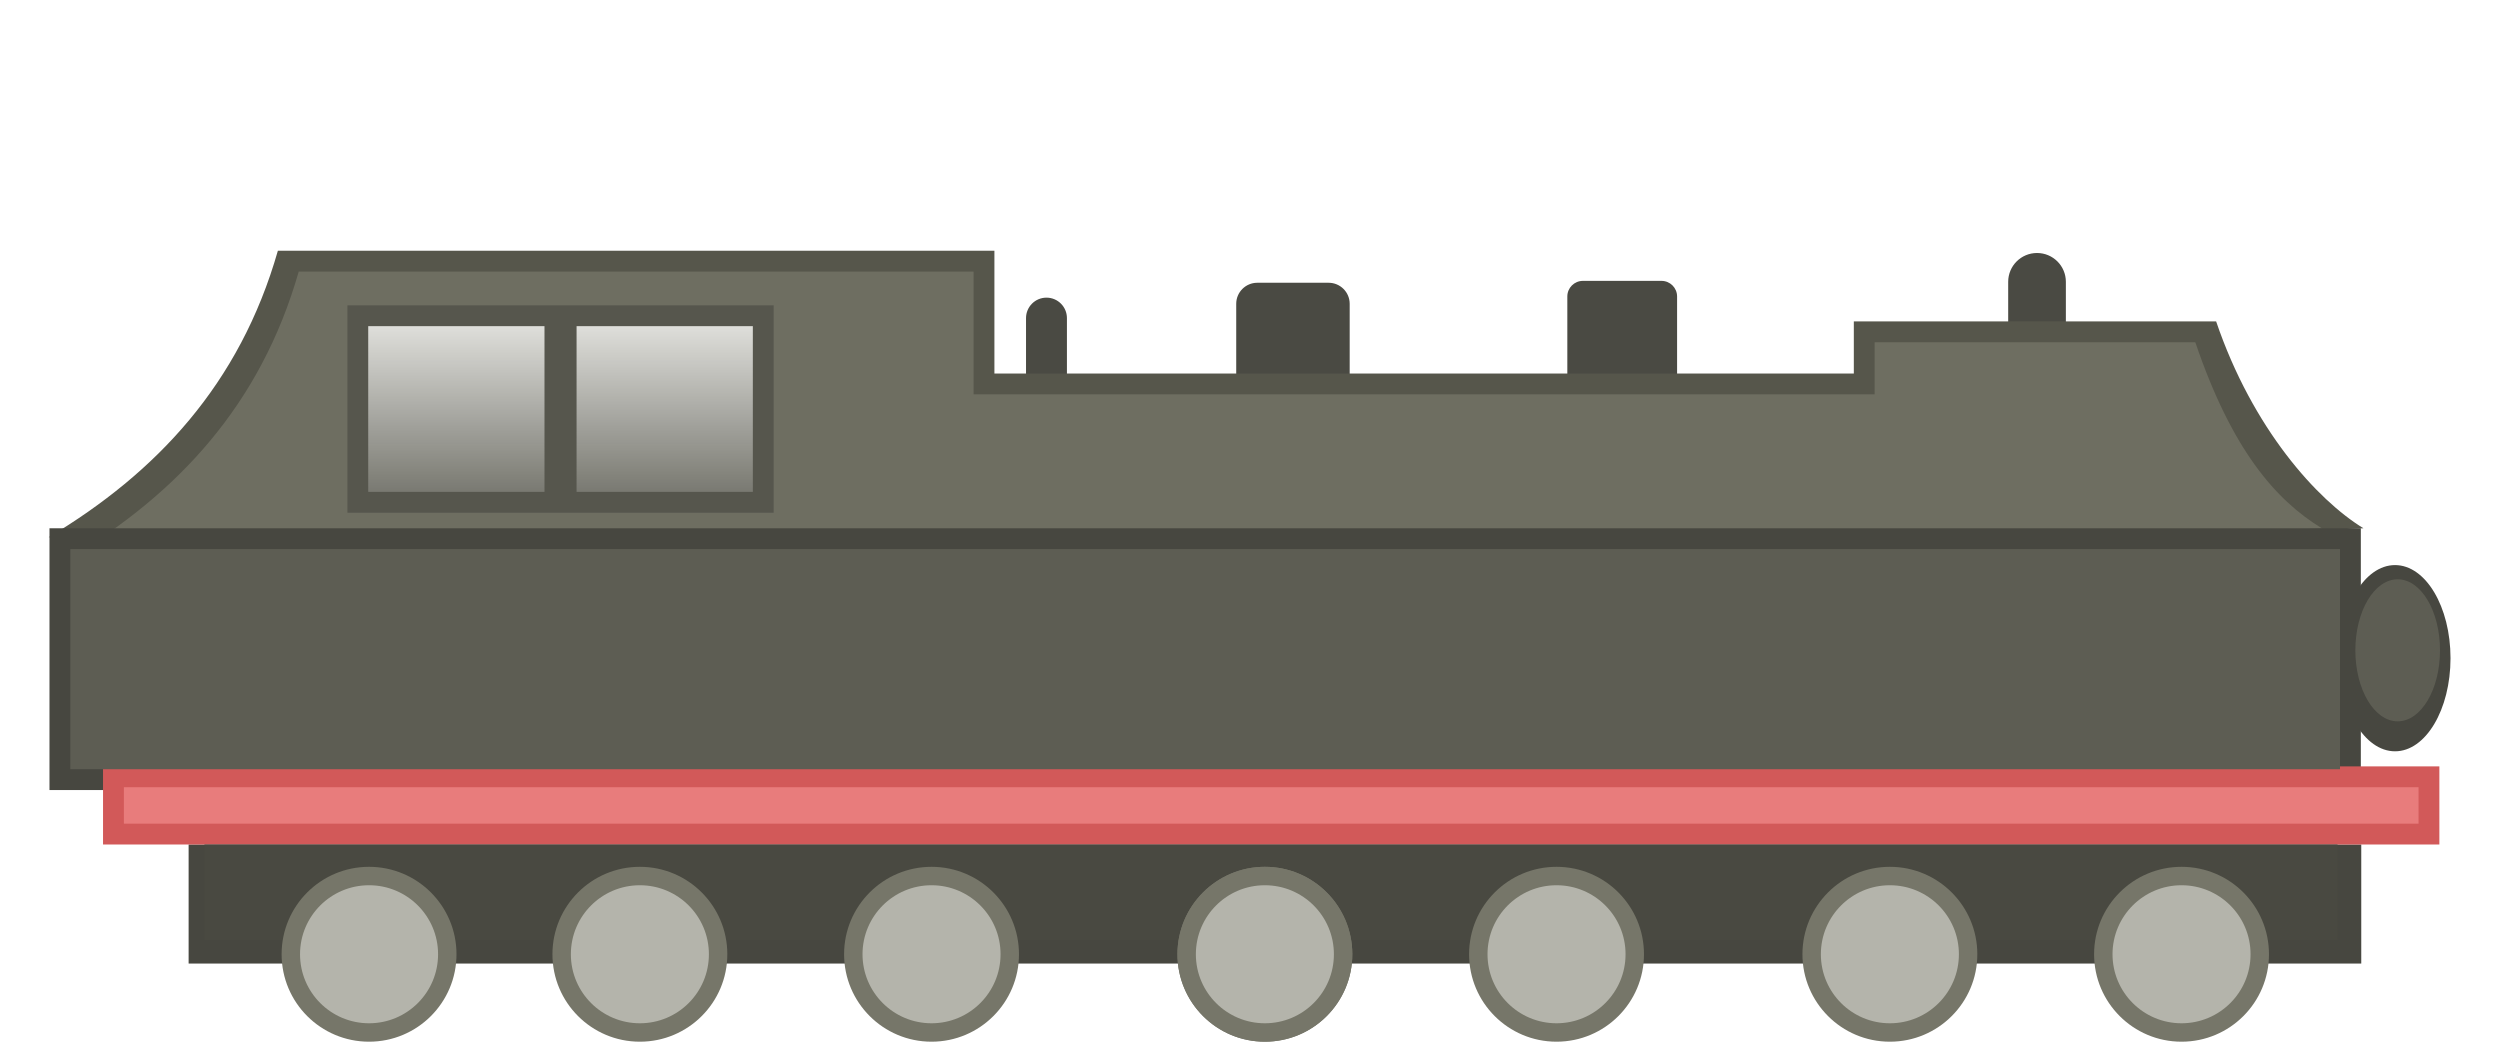
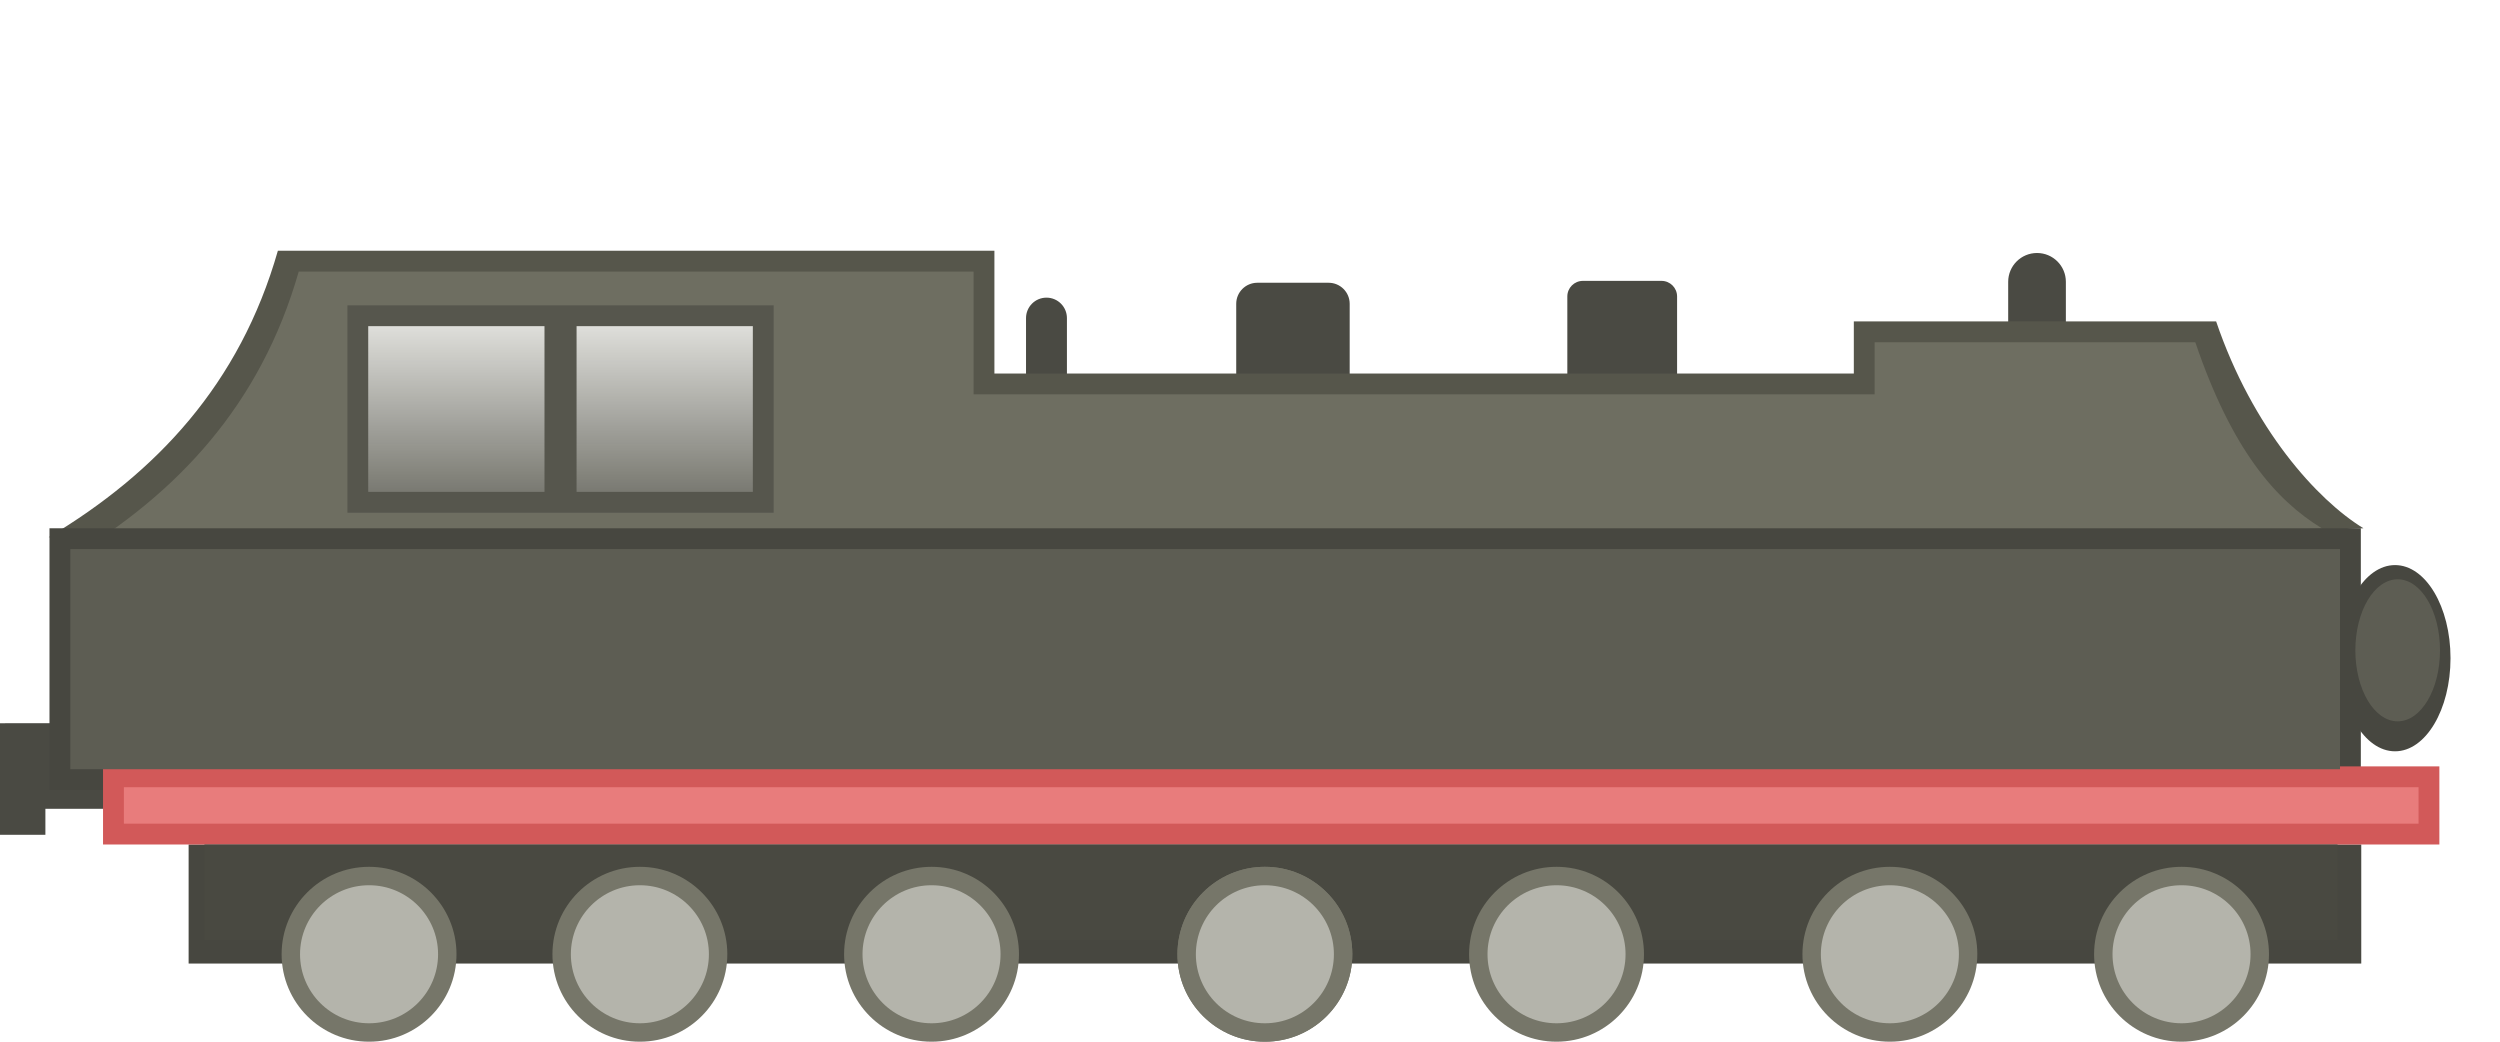
<svg xmlns="http://www.w3.org/2000/svg" xmlns:xlink="http://www.w3.org/1999/xlink" width="240" height="100" viewBox="0 0 63.5 26.458" version="1.1" id="svg8">
  <defs id="defs2">
    <linearGradient id="linearGradient1078">
      <stop id="stop1074" offset="0" style="stop-color:#dededa;stop-opacity:1;" />
      <stop id="stop1076" offset="1" style="stop-color:#dededa;stop-opacity:0.259" />
    </linearGradient>
    <linearGradient xlink:href="#linearGradient1078" id="linearGradient1070" x1="19.122" y1="8.284" x2="19.122" y2="12.493" gradientUnits="userSpaceOnUse" />
    <linearGradient xlink:href="#linearGradient1078" id="linearGradient1072" x1="13.83" y1="8.284" x2="13.83" y2="12.493" gradientUnits="userSpaceOnUse" />
  </defs>
  <g id="layer2">
+     <path style="opacity:1;vector-effect:none;fill:#4a4a43;fill-opacity:1;stroke:none;stroke-width:0.349;stroke-linecap:butt;stroke-linejoin:miter;stroke-miterlimit:4;stroke-dasharray:none;stroke-dashoffset:0;stroke-opacity:1" d="m 4.876,18.369 v 2.174 H 1.153 V 21.204 H 0 v -0.661 -2.022 -0.151 z" id="rect849-3" />
    <rect style="opacity:1;vector-effect:none;fill:#4a4a43;fill-opacity:1;stroke:none;stroke-width:0.349;stroke-linecap:butt;stroke-linejoin:miter;stroke-miterlimit:4;stroke-dasharray:none;stroke-dashoffset:0;stroke-opacity:1" id="rect948" width="2.882" height="4.394" x="31.4" y="7.182" ry="0.535" />
    <rect style="opacity:1;vector-effect:none;fill:#4a4a43;fill-opacity:1;stroke:none;stroke-width:0.349;stroke-linecap:butt;stroke-linejoin:miter;stroke-miterlimit:4;stroke-dasharray:none;stroke-dashoffset:0;stroke-opacity:1" id="rect953" width="1.039" height="3.685" x="26.061" y="7.56" ry="0.52" />
    <rect style="opacity:1;vector-effect:none;fill:#4a4a43;fill-opacity:1;stroke:none;stroke-width:0.349;stroke-linecap:butt;stroke-linejoin:miter;stroke-miterlimit:4;stroke-dasharray:none;stroke-dashoffset:0;stroke-opacity:1" id="rect955" width="2.788" height="5.055" x="39.81" y="7.134" ry="0.396" />
    <rect style="opacity:1;vector-effect:none;fill:#4a4a43;fill-opacity:1;stroke:none;stroke-width:0.349;stroke-linecap:butt;stroke-linejoin:miter;stroke-miterlimit:4;stroke-dasharray:none;stroke-dashoffset:0;stroke-opacity:1" id="rect957" width="1.465" height="3.685" x="51.008" y="6.426" ry="0.732" />
    <rect style="opacity:1;vector-effect:none;fill:#474740;fill-opacity:1;stroke:none;stroke-width:0.358;stroke-linecap:butt;stroke-linejoin:miter;stroke-miterlimit:4;stroke-dasharray:none;stroke-dashoffset:0;stroke-opacity:1" id="rect821" width="55.185" height="3.024" x="4.791" y="21.45" />
    <path style="opacity:1;vector-effect:none;fill:#56564b;fill-opacity:1;stroke:none;stroke-width:0.349;stroke-linecap:butt;stroke-linejoin:miter;stroke-miterlimit:4;stroke-dasharray:none;stroke-dashoffset:0;stroke-opacity:1" d="M 7.058,6.369 C 6.088,9.764 3.968,12.01 1.238,13.645 l 23.076,0.529 v 1.512 h 23.623 v -1.738 l 12.095,-0.53 c -1.178,-0.72 -2.815,-2.527 -3.742,-5.254 H 47.087 V 9.487 H 25.258 v -3.118 z" id="rect823-2" />
    <path style="opacity:1;vector-effect:none;fill:#6e6e61;fill-opacity:1;stroke:none;stroke-width:1.319;stroke-linecap:butt;stroke-linejoin:miter;stroke-miterlimit:4;stroke-dasharray:none;stroke-dashoffset:0;stroke-opacity:1" d="m 28.678,26.072 c -3.669,12.831 -11.679,21.321 -22,27.5 H 91.893 v 5.713 h 89.285 v -6.568 l 41.715,-2.002 C 218.441,47.992 214.253,43.164 210.75,32.857 h -30.785 v 5 H 93.465 V 26.072 Z" transform="scale(0.2645833)" id="rect823" />
    <ellipse style="opacity:1;vector-effect:none;fill:#474740;fill-opacity:1;stroke:none;stroke-width:0.35;stroke-linecap:butt;stroke-linejoin:miter;stroke-miterlimit:4;stroke-dasharray:none;stroke-dashoffset:0;stroke-opacity:1" id="path833" cx="60.834" cy="16.718" rx="1.409" ry="2.365" />
    <rect style="opacity:1;vector-effect:none;fill:#474740;fill-opacity:1;stroke:none;stroke-width:0.37;stroke-linecap:butt;stroke-linejoin:miter;stroke-miterlimit:4;stroke-dasharray:none;stroke-dashoffset:0;stroke-opacity:1" id="rect817" width="58.708" height="6.649" x="1.257" y="13.418" />
    <path style="opacity:1;vector-effect:none;fill:#d25959;fill-opacity:1;stroke:none;stroke-width:0.288;stroke-linecap:butt;stroke-linejoin:miter;stroke-miterlimit:4;stroke-dasharray:none;stroke-dashoffset:0;stroke-opacity:1" d="M 2.617,19.466 H 61.96 v 1.984 H 2.617 Z" id="rect819-8" />
    <path style="opacity:1;vector-effect:none;fill:#e87c7c;fill-opacity:1;stroke:none;stroke-width:0.288;stroke-linecap:butt;stroke-linejoin:miter;stroke-miterlimit:4;stroke-dasharray:none;stroke-dashoffset:0;stroke-opacity:1" d="m 3.147,19.995 h 58.284 v 0.926 H 3.147 Z" id="rect819" />
    <rect style="opacity:1;vector-effect:none;fill:#494941;fill-opacity:1;stroke:none;stroke-width:0.318;stroke-linecap:butt;stroke-linejoin:miter;stroke-miterlimit:4;stroke-dasharray:none;stroke-dashoffset:0;stroke-opacity:1" id="rect821-7" width="54.182" height="2.422" x="5.192" y="21.45" />
    <circle style="opacity:1;vector-effect:none;fill:#767669;fill-opacity:1;stroke:none;stroke-width:0.349;stroke-linecap:butt;stroke-linejoin:miter;stroke-miterlimit:4;stroke-dasharray:none;stroke-dashoffset:0;stroke-opacity:1" id="path835-3-6" cx="39.536" cy="24.238" r="2.221" />
    <circle style="opacity:1;vector-effect:none;fill:#767669;fill-opacity:1;stroke:none;stroke-width:0.349;stroke-linecap:butt;stroke-linejoin:miter;stroke-miterlimit:4;stroke-dasharray:none;stroke-dashoffset:0;stroke-opacity:1" id="path835-3-6-7" cx="32.128" cy="24.238" r="2.221" />
    <circle style="opacity:1;vector-effect:none;fill:#767669;fill-opacity:1;stroke:none;stroke-width:0.349;stroke-linecap:butt;stroke-linejoin:miter;stroke-miterlimit:4;stroke-dasharray:none;stroke-dashoffset:0;stroke-opacity:1" id="path835-3-6-7-5" cx="32.128" cy="24.238" r="2.221" />
    <circle style="opacity:1;vector-effect:none;fill:#767669;fill-opacity:1;stroke:none;stroke-width:0.349;stroke-linecap:butt;stroke-linejoin:miter;stroke-miterlimit:4;stroke-dasharray:none;stroke-dashoffset:0;stroke-opacity:1" id="path835-3-6-3" cx="55.411" cy="24.238" r="2.221" />
    <circle style="opacity:1;vector-effect:none;fill:#767669;fill-opacity:1;stroke:none;stroke-width:0.349;stroke-linecap:butt;stroke-linejoin:miter;stroke-miterlimit:4;stroke-dasharray:none;stroke-dashoffset:0;stroke-opacity:1" id="path835-3-6-7-5-5" cx="48.003" cy="24.238" r="2.221" />
    <circle style="opacity:1;vector-effect:none;fill:#767669;fill-opacity:1;stroke:none;stroke-width:0.349;stroke-linecap:butt;stroke-linejoin:miter;stroke-miterlimit:4;stroke-dasharray:none;stroke-dashoffset:0;stroke-opacity:1" id="path835-3-6-3-6" cx="23.661" cy="24.238" r="2.221" />
    <circle style="opacity:1;vector-effect:none;fill:#767669;fill-opacity:1;stroke:none;stroke-width:0.349;stroke-linecap:butt;stroke-linejoin:miter;stroke-miterlimit:4;stroke-dasharray:none;stroke-dashoffset:0;stroke-opacity:1" id="path835-3-6-7-5-5-2" cx="16.253" cy="24.238" r="2.221" />
    <circle style="opacity:1;vector-effect:none;fill:#767669;fill-opacity:1;stroke:none;stroke-width:0.349;stroke-linecap:butt;stroke-linejoin:miter;stroke-miterlimit:4;stroke-dasharray:none;stroke-dashoffset:0;stroke-opacity:1" id="path835-3-6-7-5-5-2-9" cx="9.374" cy="24.238" r="2.221" />
    <path style="opacity:1;vector-effect:none;fill:#56564d;fill-opacity:1;stroke:none;stroke-width:0.349;stroke-linecap:butt;stroke-linejoin:miter;stroke-miterlimit:4;stroke-dasharray:none;stroke-dashoffset:0;stroke-opacity:1" d="M 8.824,7.755 H 19.651 V 13.023 H 8.824 Z" id="rect1080" />
    <rect style="opacity:1;vector-effect:none;fill:url(#linearGradient1072);fill-opacity:1.0;stroke:none;stroke-width:0.349;stroke-linecap:butt;stroke-linejoin:miter;stroke-miterlimit:4;stroke-dasharray:none;stroke-dashoffset:0;stroke-opacity:1" id="rect959" width="4.477" height="4.209" x="9.353" y="8.284" />
    <rect style="opacity:1;vector-effect:none;fill:url(#linearGradient1070);fill-opacity:1;stroke:none;stroke-width:0.349;stroke-linecap:butt;stroke-linejoin:miter;stroke-miterlimit:4;stroke-dasharray:none;stroke-dashoffset:0;stroke-opacity:1" id="rect959-2" width="4.477" height="4.209" x="14.645" y="8.284" />
    <circle style="opacity:1;vector-effect:none;fill:#b4b4ab;fill-opacity:1;stroke:none;stroke-width:0.276;stroke-linecap:butt;stroke-linejoin:miter;stroke-miterlimit:4;stroke-dasharray:none;stroke-dashoffset:0;stroke-opacity:1" id="path835-3-6-3-7" cx="55.411" cy="24.238" r="1.753" />
    <circle style="opacity:1;vector-effect:none;fill:#b4b4ab;fill-opacity:1;stroke:none;stroke-width:0.276;stroke-linecap:butt;stroke-linejoin:miter;stroke-miterlimit:4;stroke-dasharray:none;stroke-dashoffset:0;stroke-opacity:1" id="path835-3-6-3-7-0" cx="48.003" cy="24.238" r="1.753" />
    <circle style="opacity:1;vector-effect:none;fill:#b4b4ab;fill-opacity:1;stroke:none;stroke-width:0.276;stroke-linecap:butt;stroke-linejoin:miter;stroke-miterlimit:4;stroke-dasharray:none;stroke-dashoffset:0;stroke-opacity:1" id="path835-3-6-3-7-9" cx="39.536" cy="24.238" r="1.753" />
    <circle style="opacity:1;vector-effect:none;fill:#b4b4ab;fill-opacity:1;stroke:none;stroke-width:0.276;stroke-linecap:butt;stroke-linejoin:miter;stroke-miterlimit:4;stroke-dasharray:none;stroke-dashoffset:0;stroke-opacity:1" id="path835-3-6-3-7-0-3" cx="32.128" cy="24.238" r="1.753" />
    <circle style="opacity:1;vector-effect:none;fill:#b4b4ab;fill-opacity:1;stroke:none;stroke-width:0.276;stroke-linecap:butt;stroke-linejoin:miter;stroke-miterlimit:4;stroke-dasharray:none;stroke-dashoffset:0;stroke-opacity:1" id="path835-3-6-3-7-9-6" cx="23.661" cy="24.238" r="1.753" />
    <circle style="opacity:1;vector-effect:none;fill:#b4b4ab;fill-opacity:1;stroke:none;stroke-width:0.276;stroke-linecap:butt;stroke-linejoin:miter;stroke-miterlimit:4;stroke-dasharray:none;stroke-dashoffset:0;stroke-opacity:1" id="path835-3-6-3-7-0-3-0" cx="16.253" cy="24.238" r="1.753" />
    <circle style="opacity:1;vector-effect:none;fill:#b4b4ab;fill-opacity:1;stroke:none;stroke-width:0.276;stroke-linecap:butt;stroke-linejoin:miter;stroke-miterlimit:4;stroke-dasharray:none;stroke-dashoffset:0;stroke-opacity:1" id="path835-3-6-3-7-0-3-0-6" cx="9.374" cy="24.238" r="1.753" />
    <path style="opacity:1;vector-effect:none;fill:#5d5d53;fill-opacity:1;stroke:none;stroke-width:0.37;stroke-linecap:butt;stroke-linejoin:miter;stroke-miterlimit:4;stroke-dasharray:none;stroke-dashoffset:0;stroke-opacity:1" d="M 1.786,13.947 H 59.436 v 5.591 H 1.786 Z" id="rect817-6" />
    <ellipse style="opacity:1;vector-effect:none;fill:#5d5d53;fill-opacity:1;stroke:none;stroke-width:0.267;stroke-linecap:butt;stroke-linejoin:miter;stroke-miterlimit:4;stroke-dasharray:none;stroke-dashoffset:0;stroke-opacity:1" id="path833-1" cx="60.901" cy="16.518" rx="1.075" ry="1.804" />
  </g>
</svg>
